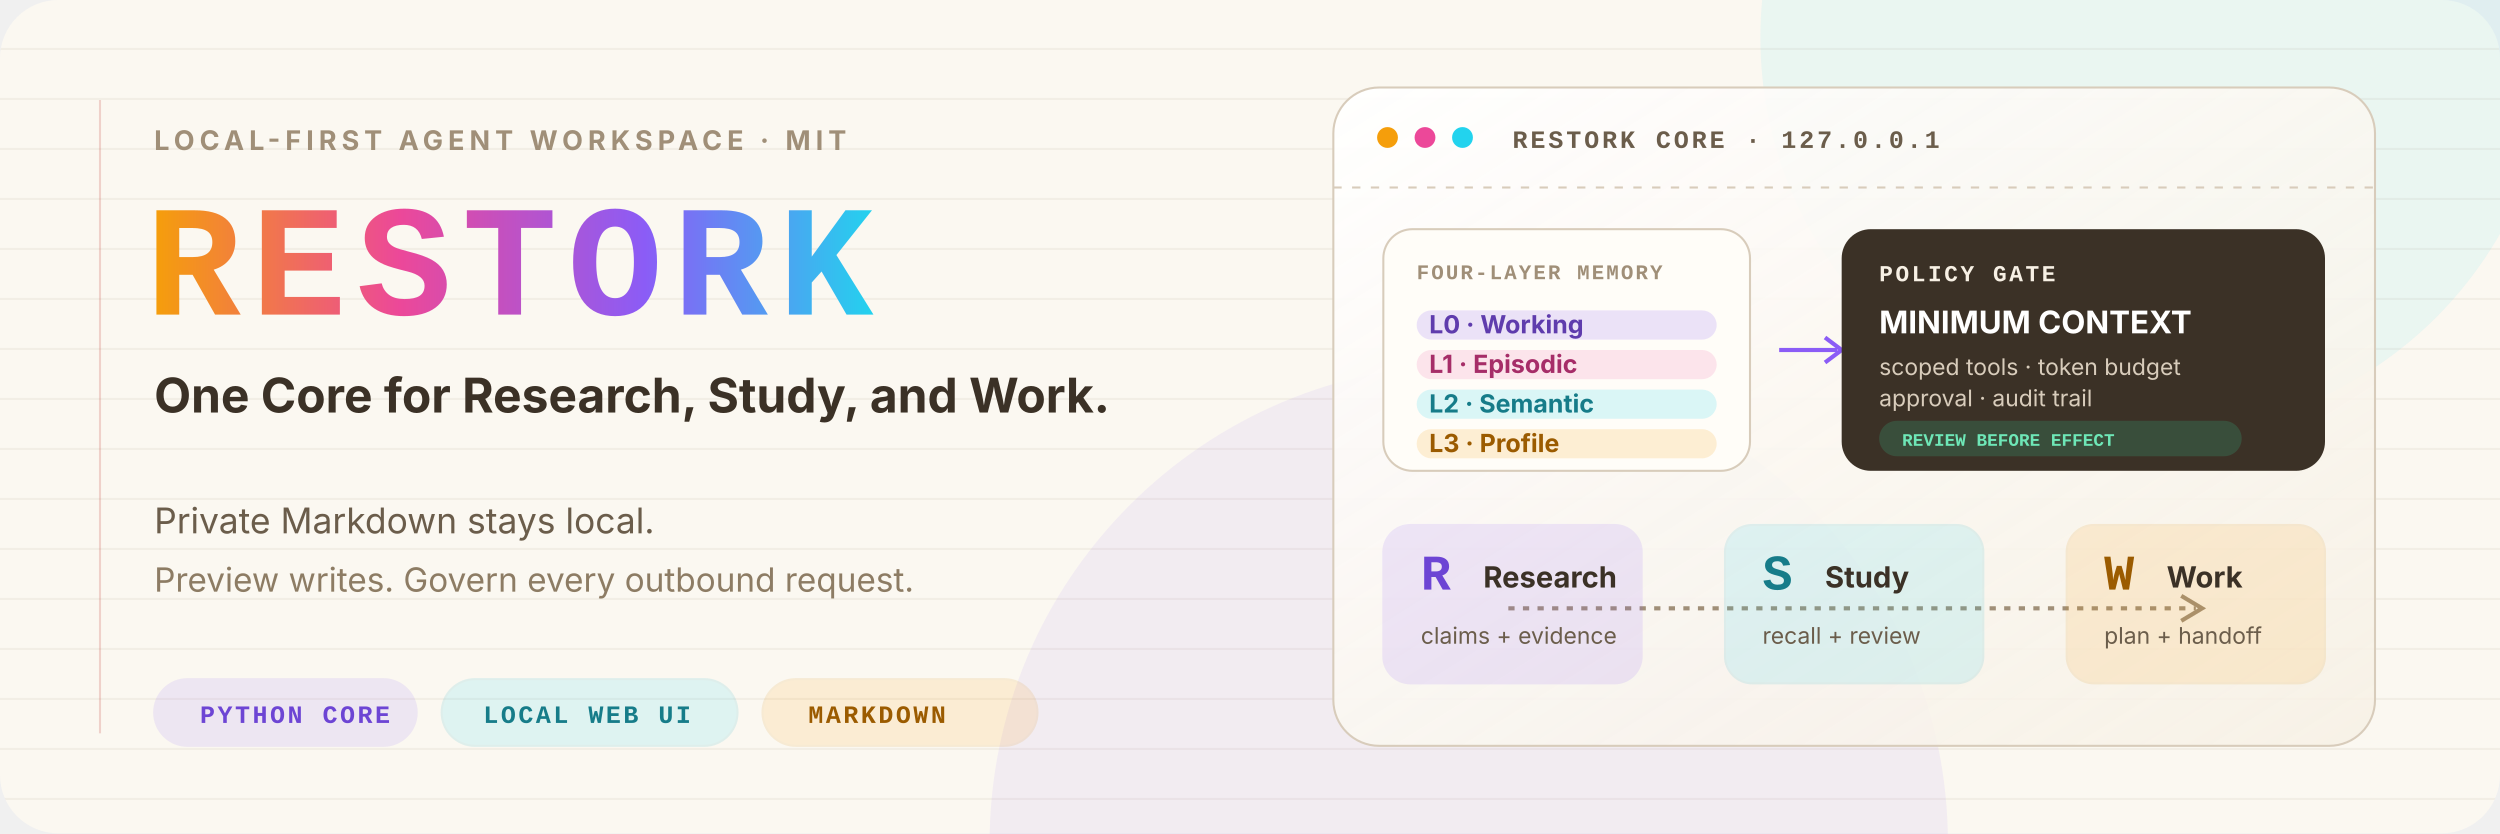
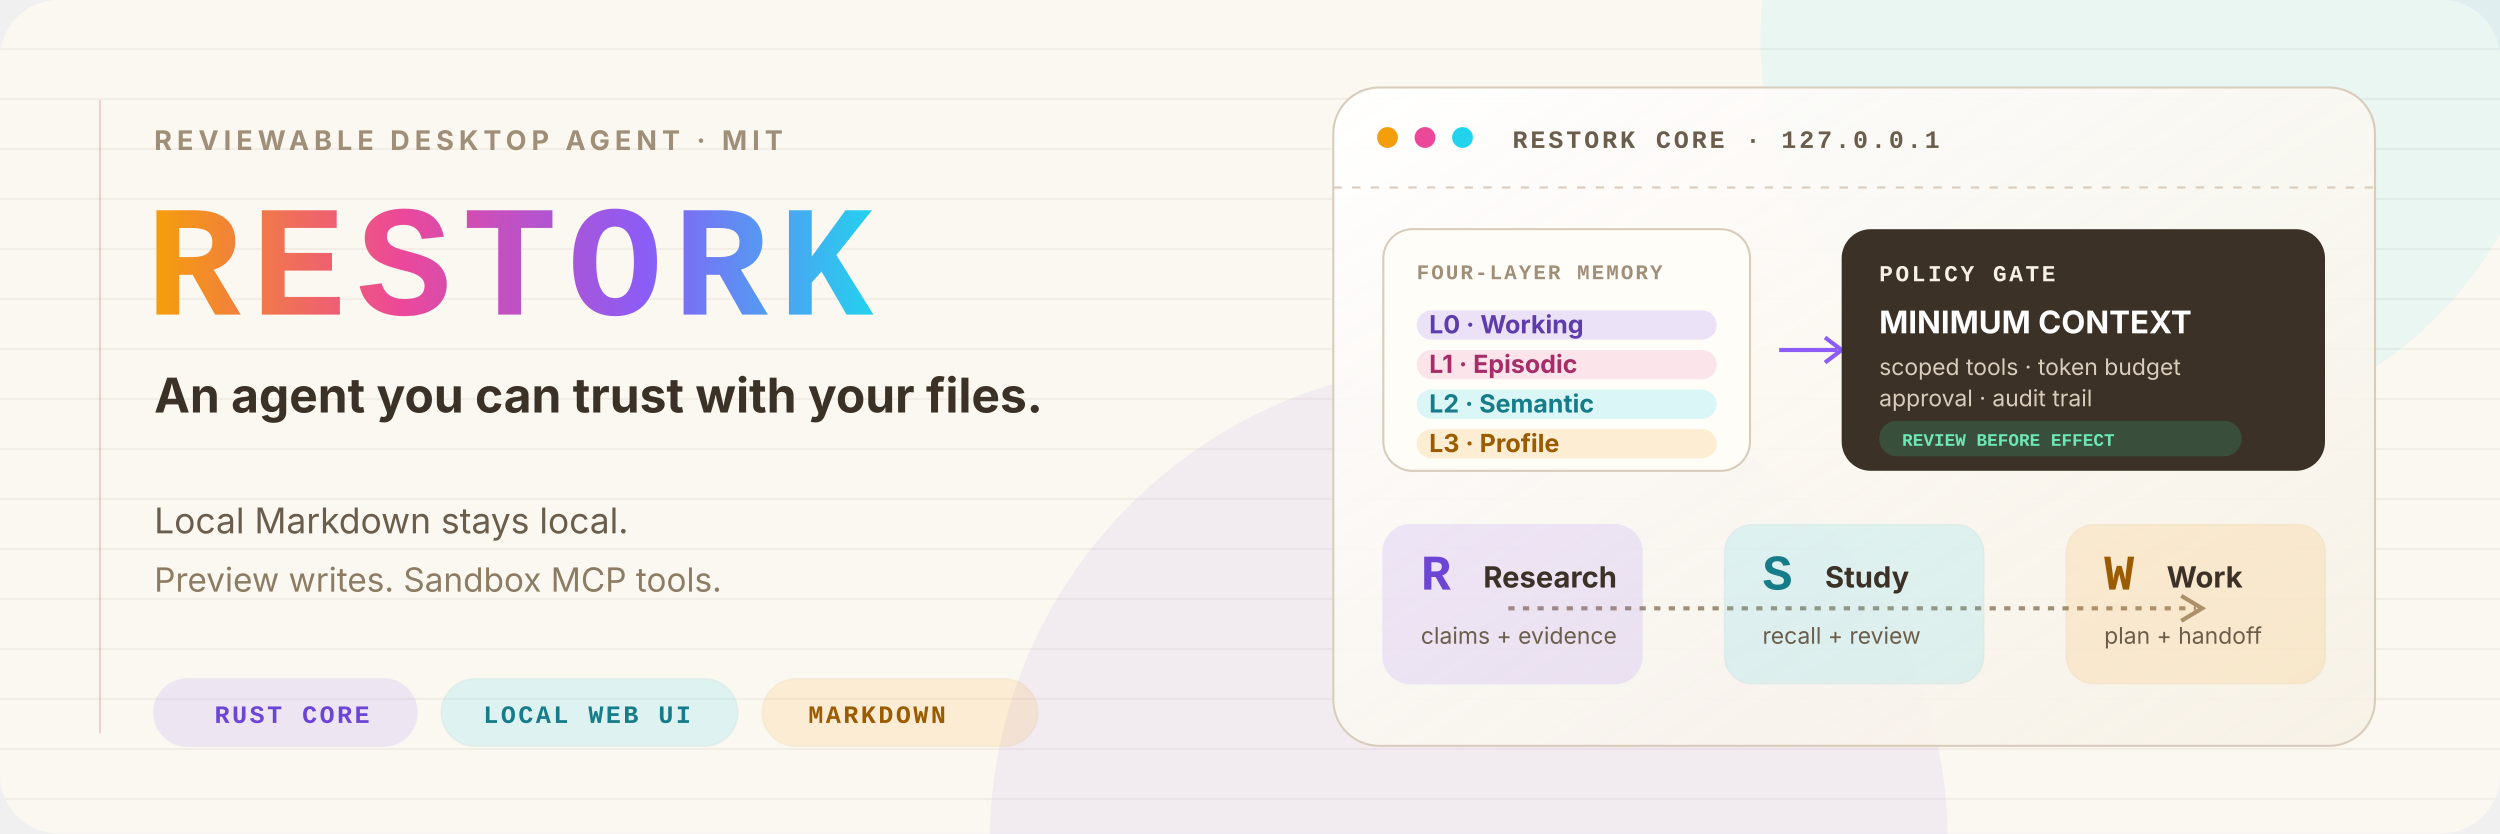
<svg xmlns="http://www.w3.org/2000/svg" width="1200" height="400" viewBox="0 0 1200 400" role="img" aria-labelledby="title desc">
  <defs>
    <linearGradient id="wordmark" x1="0" y1="0" x2="1" y2="0">
      <stop offset="0" stop-color="#F59E0B" />
      <stop offset="0.34" stop-color="#EC4899" />
      <stop offset="0.68" stop-color="#8B5CF6" />
      <stop offset="1" stop-color="#22D3EE" />
    </linearGradient>
    <linearGradient id="glass" x1="0" y1="0" x2="1" y2="1">
      <stop stop-color="#FFFFFF" stop-opacity="0.94" />
      <stop offset="1" stop-color="#F7F0E4" stop-opacity="0.82" />
    </linearGradient>
    <pattern id="rules" width="24" height="24" patternUnits="userSpaceOnUse">
      <path d="M0 23.5H24" stroke="#A08F78" stroke-opacity="0.10" />
    </pattern>
  </defs>
  <rect width="1200" height="400" rx="28" fill="#FBF8F1" />
  <rect width="1200" height="400" rx="28" fill="url(#rules)" />
  <circle cx="1035" cy="18" r="190" fill="#22D3EE" opacity="0.08" />
  <circle cx="705" cy="405" r="230" fill="#8B5CF6" opacity="0.08" />
  <path d="M48 48V352" stroke="#C0392F" stroke-opacity="0.20" />
  <g font-family="-apple-system, BlinkMacSystemFont, Segoe UI, sans-serif">
-     <text x="74" y="72" fill="#A08F78" font-size="13" font-weight="700" letter-spacing="2.4">LOCAL-FIRST AGENT WORKSPACE · MIT</text>
+     <text x="74" y="72" fill="#A08F78" font-size="13" font-weight="700" letter-spacing="2.4">REVIEWABLE DESKTOP AGENT · MIT</text>
    <text x="70" y="151" fill="url(#wordmark)" font-family="American Typewriter, Courier New, monospace" font-size="76" font-weight="800" letter-spacing="5">RESTORK</text>
-     <text x="74" y="198" fill="#3B3126" font-size="23" font-weight="650">One Core for Research, Study, and Work.</text>
-     <text x="74" y="256" fill="#6B5D4B" font-size="17">Private Markdown stays local.</text>
-     <text x="74" y="284" fill="#8D7C64" font-size="16">Preview writes. Govern every outbound request.</text>
+     <text x="74" y="198" fill="#3B3126" font-size="23" font-weight="650">An agent you can trust with your files.</text>
+     <text x="74" y="256" fill="#6B5D4B" font-size="17">Local Markdown stays local.</text>
+     <text x="74" y="284" fill="#8D7C64" font-size="16">Preview writes. Sandbox MCP tools.</text>
    <g font-family="American Typewriter, Courier New, monospace" font-size="12" font-weight="700" letter-spacing="1.2">
      <rect x="74" y="326" width="126" height="32" rx="16" fill="#8B5CF6" opacity="0.12" stroke="#8B5CF6" />
-       <text x="96" y="347" fill="#6D45D4">PYTHON CORE</text>
+       <text x="103" y="347" fill="#6D45D4">RUST CORE</text>
      <rect x="212" y="326" width="142" height="32" rx="16" fill="#22D3EE" opacity="0.14" stroke="#22AFC6" />
      <text x="232" y="347" fill="#167C89">LOCAL WEB UI</text>
      <rect x="366" y="326" width="132" height="32" rx="16" fill="#F59E0B" opacity="0.13" stroke="#D68806" />
      <text x="388" y="347" fill="#9B5B00">MARKDOWN</text>
    </g>
  </g>
  <g transform="translate(640 42)">
    <rect width="500" height="316" rx="22" fill="url(#glass)" stroke="#D8CCBB" />
    <path d="M0 48H500" stroke="#D8CCBB" stroke-dasharray="4 5" />
    <circle cx="26" cy="24" r="5" fill="#F59E0B" />
    <circle cx="44" cy="24" r="5" fill="#EC4899" />
    <circle cx="62" cy="24" r="5" fill="#22D3EE" />
    <text x="86" y="29" fill="#6B5D4B" font-family="American Typewriter, Courier New, monospace" font-size="12" font-weight="700" letter-spacing="1.4">RESTORK CORE · 127.0.0.1</text>
    <g transform="translate(24 68)" font-family="-apple-system, BlinkMacSystemFont, Segoe UI, sans-serif">
      <rect width="176" height="116" rx="14" fill="#FFFDF8" stroke="#D8CCBB" />
      <text x="16" y="24" fill="#A08F78" font-family="American Typewriter, Courier New, monospace" font-size="10" font-weight="700" letter-spacing="1">FOUR-LAYER MEMORY</text>
      <g font-size="12" font-weight="650">
        <rect x="16" y="39" width="144" height="14" rx="7" fill="#8B5CF6" opacity="0.17" />
        <text x="22" y="50" fill="#5F3CAD">L0 · Working</text>
        <rect x="16" y="58" width="144" height="14" rx="7" fill="#EC4899" opacity="0.14" />
        <text x="22" y="69" fill="#A62D68">L1 · Episodic</text>
        <rect x="16" y="77" width="144" height="14" rx="7" fill="#22D3EE" opacity="0.17" />
        <text x="22" y="88" fill="#167C89">L2 · Semantic</text>
        <rect x="16" y="96" width="144" height="14" rx="7" fill="#F59E0B" opacity="0.16" />
        <text x="22" y="107" fill="#9B5B00">L3 · Profile</text>
      </g>
      <path d="M190 58H218" stroke="#8B5CF6" stroke-width="2" />
      <path d="M212 52L220 58L212 64" fill="none" stroke="#8B5CF6" stroke-width="2" />
      <rect x="220" width="232" height="116" rx="14" fill="#3B3126" />
      <text x="238" y="25" fill="#F7F0E4" font-family="American Typewriter, Courier New, monospace" font-size="11" font-weight="700" letter-spacing="1.2">POLICY GATE</text>
      <text x="238" y="50" fill="#FFFFFF" font-size="15" font-weight="700">MINIMUM CONTEXT</text>
      <text x="238" y="70" fill="#D8CCBB" font-size="11">scoped tools · token budget</text>
      <text x="238" y="85" fill="#D8CCBB" font-size="11">approval · audit trail</text>
      <rect x="238" y="92" width="174" height="17" rx="8.5" fill="#34D399" opacity="0.18" />
      <text x="249" y="104" fill="#6EE7B7" font-family="American Typewriter, Courier New, monospace" font-size="8.5" font-weight="700">REVIEW BEFORE EFFECT</text>
    </g>
    <g transform="translate(24 206)" font-family="-apple-system, BlinkMacSystemFont, Segoe UI, sans-serif">
      <path d="M60 44H390" stroke="#A08F78" stroke-width="2" stroke-dasharray="3 4" />
      <path d="M383 38L393 44L383 50" fill="none" stroke="#A08F78" stroke-width="2" />
      <g transform="translate(0 4)">
        <rect width="124" height="76" rx="13" fill="#8B5CF6" opacity="0.13" stroke="#8B5CF6" />
        <text x="18" y="31" fill="#6D45D4" font-family="American Typewriter, Courier New, monospace" font-size="24" font-weight="800">R</text>
        <text x="48" y="30" fill="#3B3126" font-size="14" font-weight="700">Research</text>
        <text x="18" y="57" fill="#6B5D4B" font-size="11">claims + evidence</text>
      </g>
      <g transform="translate(164 4)">
        <rect width="124" height="76" rx="13" fill="#22D3EE" opacity="0.13" stroke="#22AFC6" />
        <text x="18" y="31" fill="#167C89" font-family="American Typewriter, Courier New, monospace" font-size="24" font-weight="800">S</text>
        <text x="48" y="30" fill="#3B3126" font-size="14" font-weight="700">Study</text>
        <text x="18" y="57" fill="#6B5D4B" font-size="11">recall + review</text>
      </g>
      <g transform="translate(328 4)">
        <rect width="124" height="76" rx="13" fill="#F59E0B" opacity="0.13" stroke="#D68806" />
        <text x="18" y="31" fill="#9B5B00" font-family="American Typewriter, Courier New, monospace" font-size="24" font-weight="800">W</text>
        <text x="48" y="30" fill="#3B3126" font-size="14" font-weight="700">Work</text>
        <text x="18" y="57" fill="#6B5D4B" font-size="11">plan + handoff</text>
      </g>
    </g>
  </g>
</svg>
